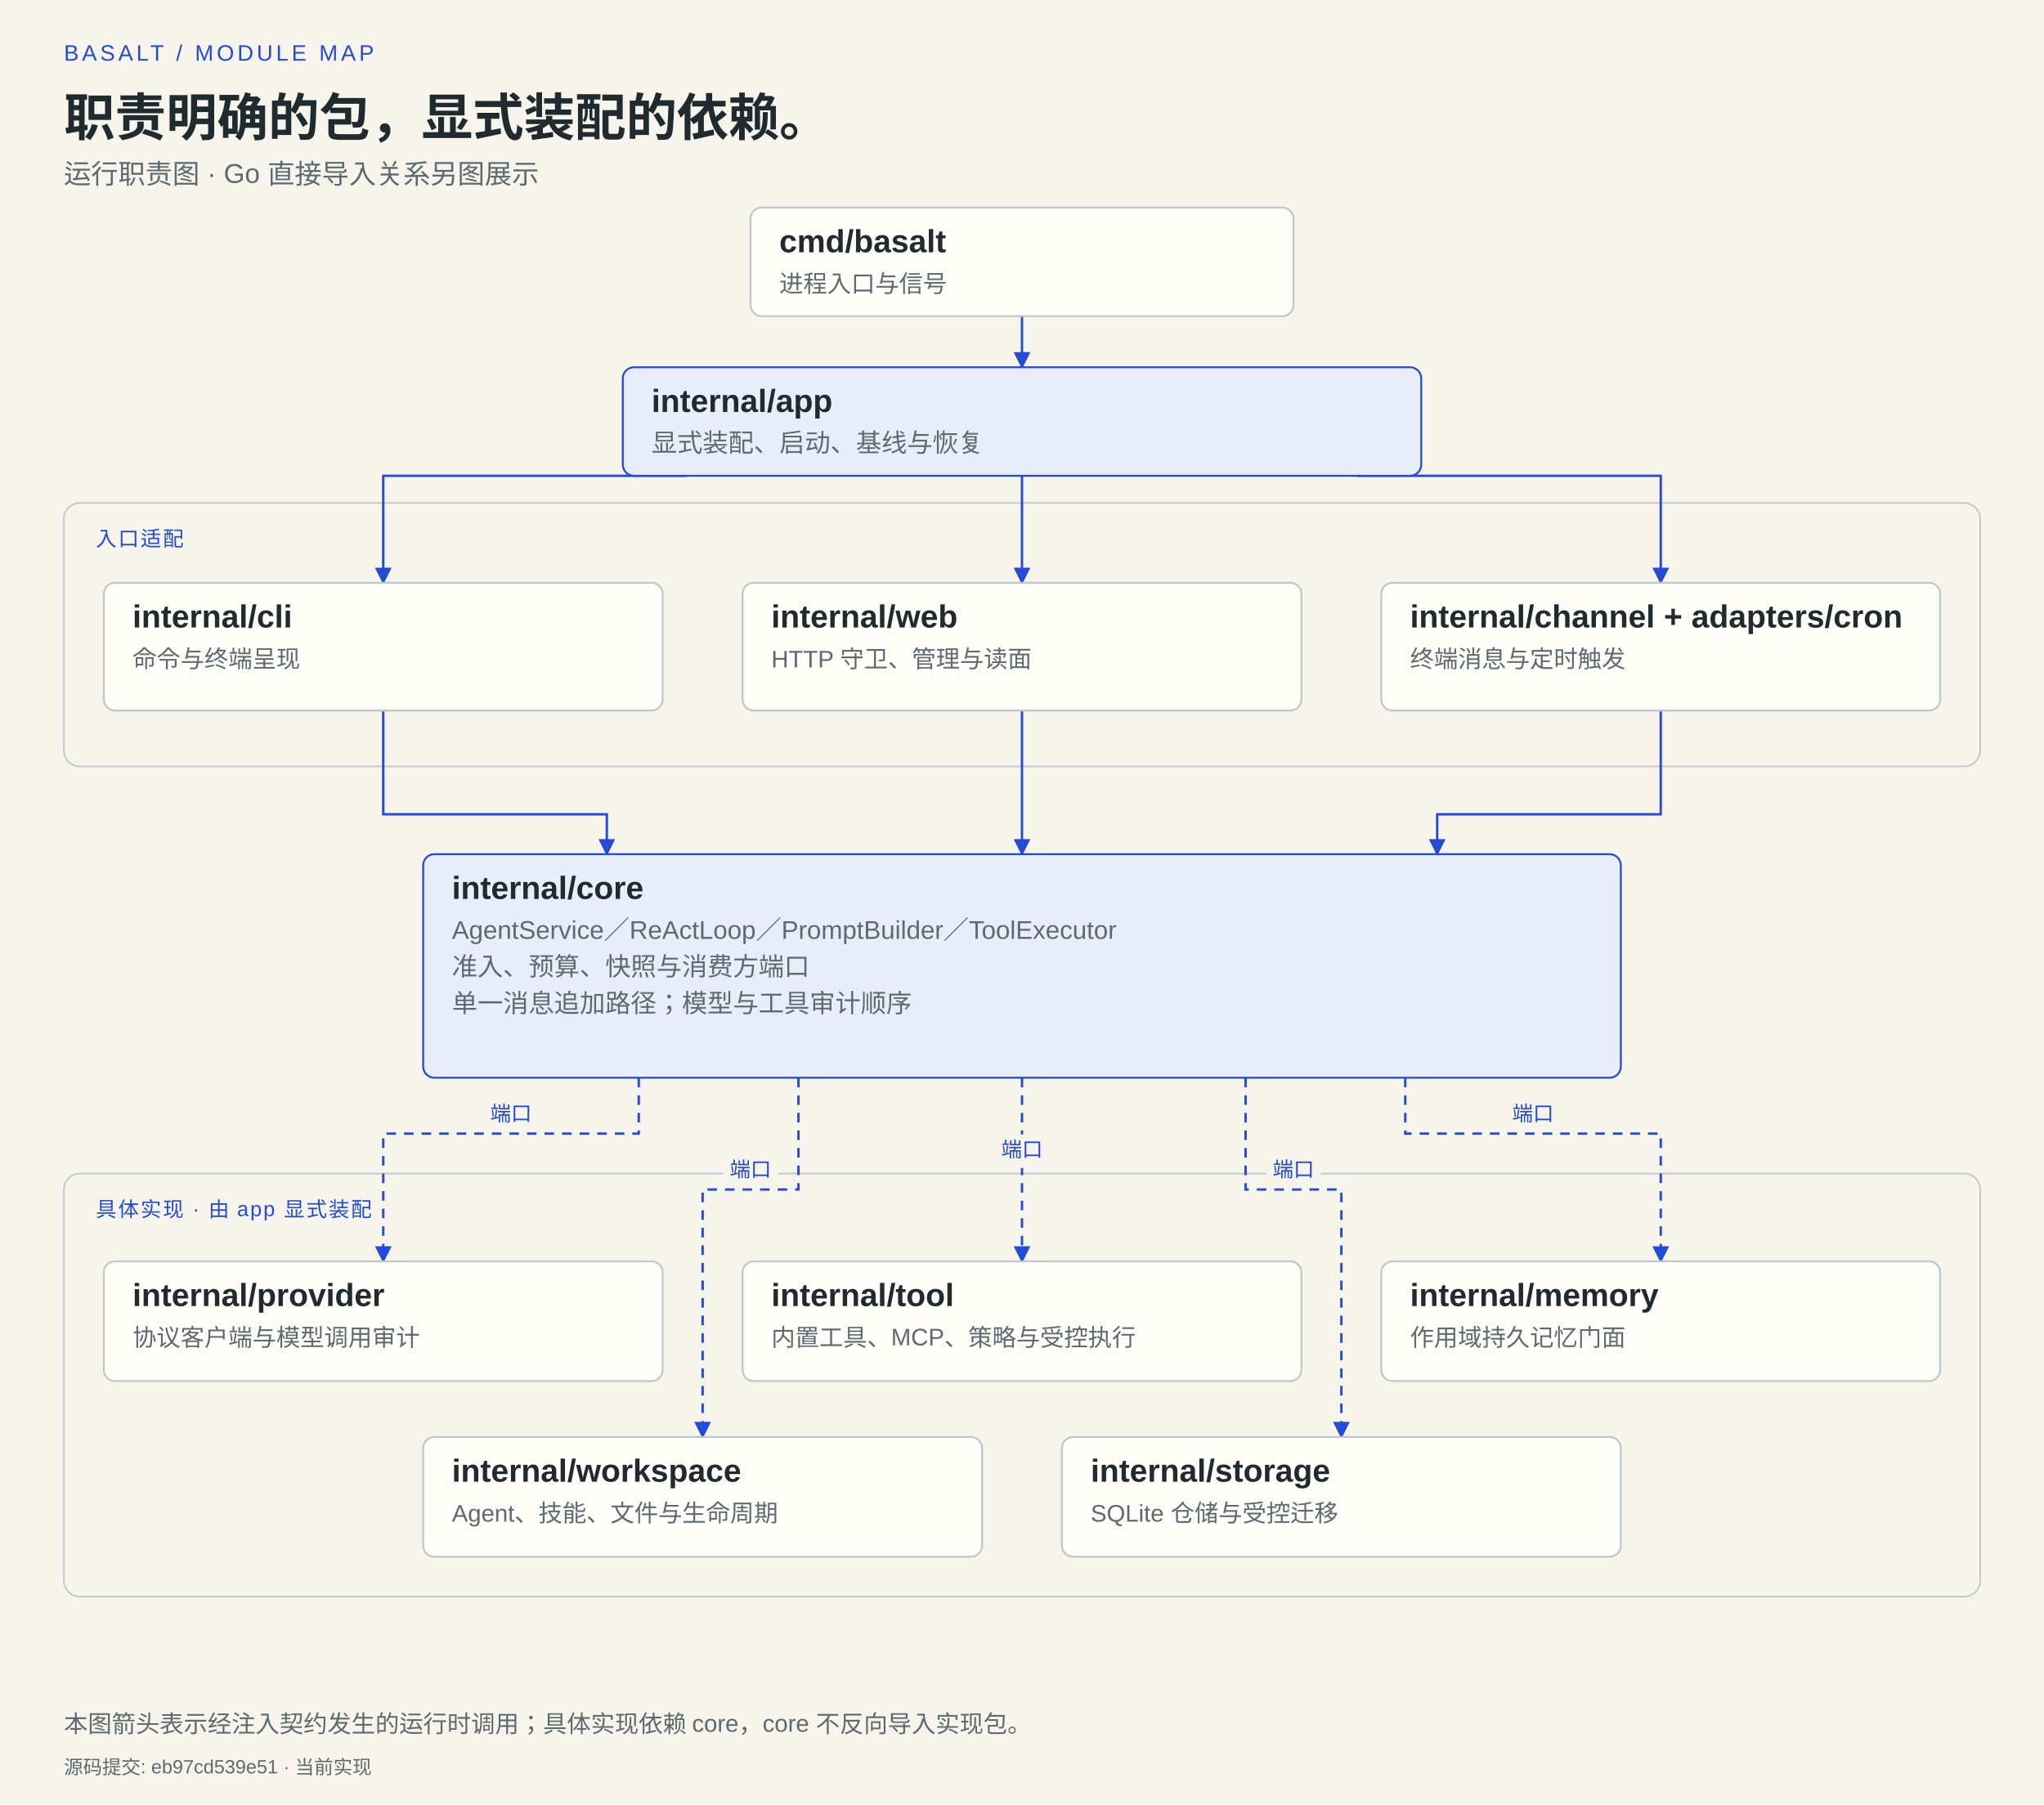
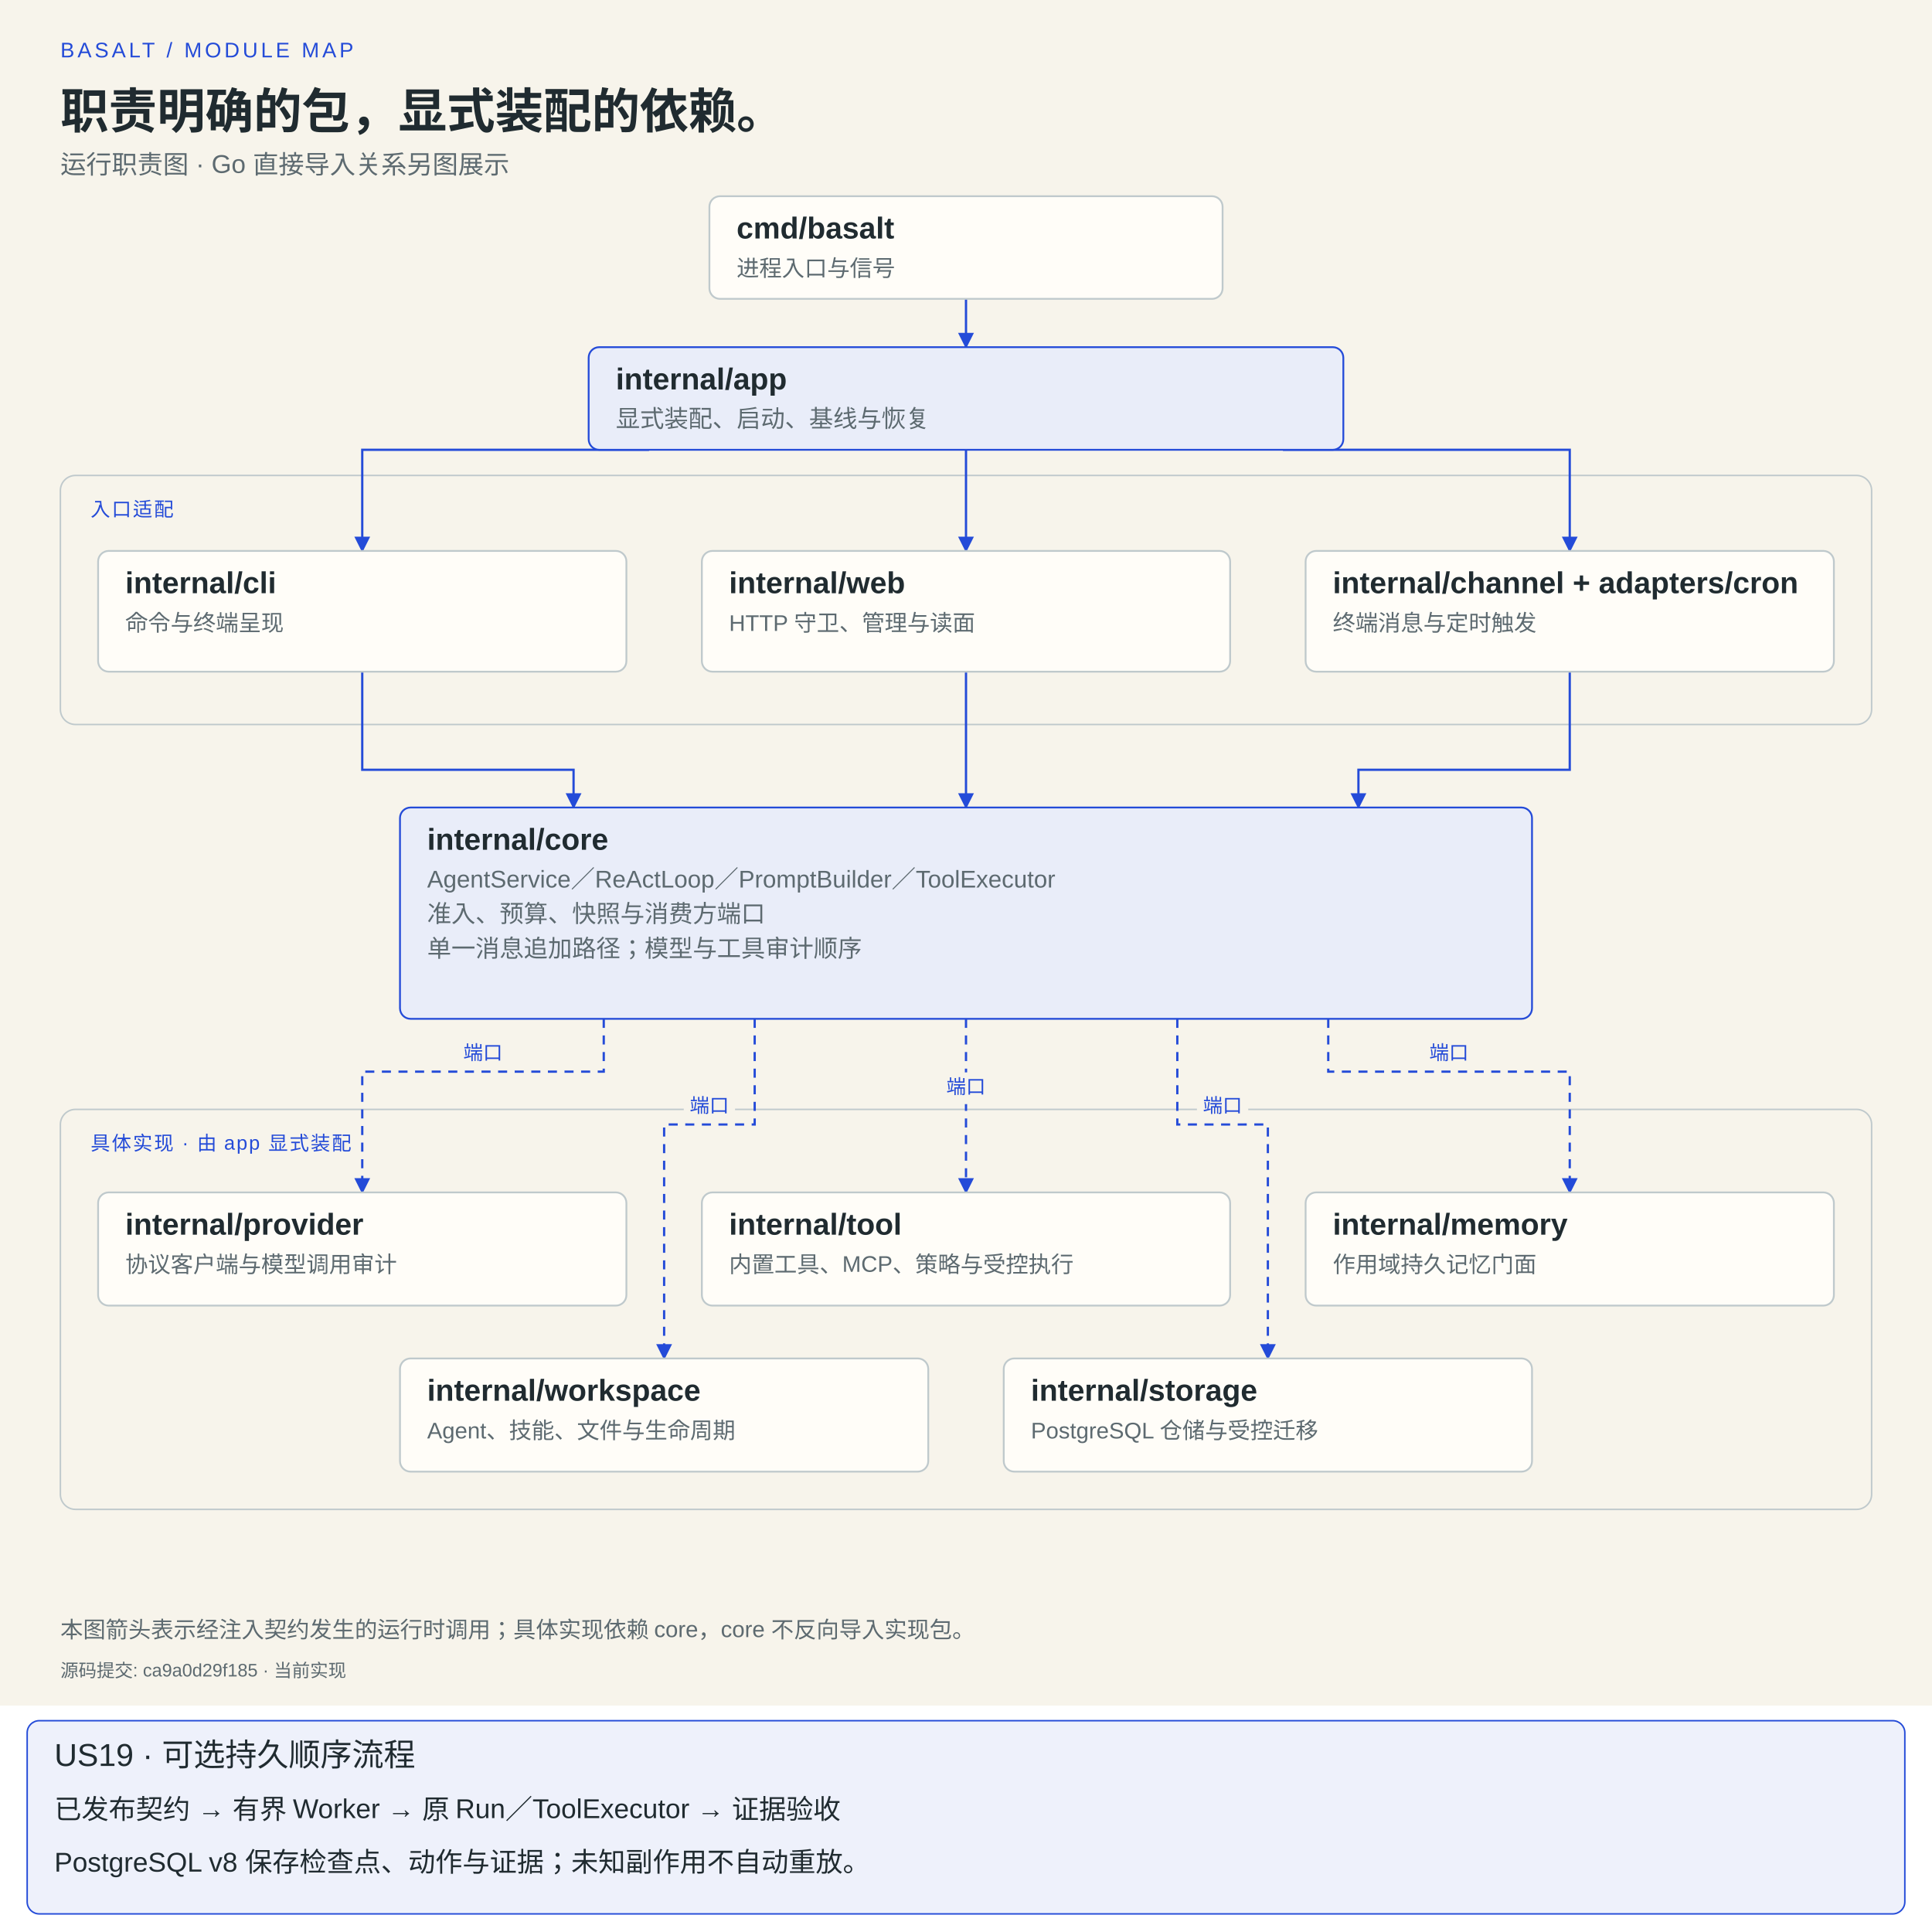
- <svg xmlns="http://www.w3.org/2000/svg" width="1280" height="1130" viewBox="0 0 1280 1130" role="img" aria-labelledby="diagram-title diagram-desc" data-diagram-id="module-map" data-source-commit="eb97cd539e51e2b3db15afcfcc1dfa295eaebe77">
+ <svg xmlns="http://www.w3.org/2000/svg" width="1280" height="1280" viewBox="0 0 1280 1280" role="img" aria-labelledby="diagram-title diagram-desc" data-diagram-id="module-map" data-source-commit="ca9a0d29f185a548b14b595e6068c52df1c3cdf4" data-working-tree-feature="US19">
  <defs>
    <marker id="arrow" viewBox="0 0 10 10" refX="9" refY="5" markerWidth="7" markerHeight="7" orient="auto-start-reverse">
      <path d="M0 0 L10 5 L0 10 Z" fill="#244bd8" />
    </marker>
  </defs>
  <rect width="1280" height="1130" fill="#f7f4eb" />
  <g font-family="Arial, Microsoft YaHei, sans-serif" fill="#202b30">
    <text x="40" y="38" font-size="14" letter-spacing="2" fill="#244bd8">BASALT / MODULE MAP</text>
    <text x="40" y="85" font-size="32" font-weight="600">职责明确的包，显式装配的依赖。</text>
    <text x="40" y="115" font-size="17" fill="#5d6a70">运行职责图 · Go 直接导入关系另图展示</text>
    <rect x="40" y="315" width="1200" height="165" rx="10" fill="none" stroke="#bfc9cc" />
    <rect x="40" y="735" width="1200" height="265" rx="10" fill="none" stroke="#bfc9cc" />
    <path d="M640,198 L640,230" fill="none" stroke="#244bd8" stroke-width="1.5" marker-end="url(#arrow)" />
    <path d="M430,298 L240,298 L240,365" fill="none" stroke="#244bd8" stroke-width="1.5" marker-end="url(#arrow)" />
    <path d="M640,298 L640,365" fill="none" stroke="#244bd8" stroke-width="1.5" marker-end="url(#arrow)" />
    <path d="M850,298 L1040,298 L1040,365" fill="none" stroke="#244bd8" stroke-width="1.5" marker-end="url(#arrow)" />
    <path d="M240,445 L240,510 L380,510 L380,535" fill="none" stroke="#244bd8" stroke-width="1.5" marker-end="url(#arrow)" />
    <path d="M640,445 L640,535" fill="none" stroke="#244bd8" stroke-width="1.5" marker-end="url(#arrow)" />
    <path d="M1040,445 L1040,510 L900,510 L900,535" fill="none" stroke="#244bd8" stroke-width="1.5" marker-end="url(#arrow)" />
    <path d="M400,675 L400,710 L240,710 L240,790" fill="none" stroke="#244bd8" stroke-width="1.5" stroke-dasharray="6 5" marker-end="url(#arrow)" />
    <rect x="303" y="688" width="34" height="21" rx="3" fill="#f7f4eb" />
    <text x="320" y="702" text-anchor="middle" font-size="13" fill="#244bd8">端口</text>
    <path d="M640,675 L640,790" fill="none" stroke="#244bd8" stroke-width="1.5" stroke-dasharray="6 5" marker-end="url(#arrow)" />
    <rect x="623" y="710.5" width="34" height="21" rx="3" fill="#f7f4eb" />
    <text x="640" y="724.5" text-anchor="middle" font-size="13" fill="#244bd8">端口</text>
    <path d="M880,675 L880,710 L1040,710 L1040,790" fill="none" stroke="#244bd8" stroke-width="1.5" stroke-dasharray="6 5" marker-end="url(#arrow)" />
    <rect x="943" y="688" width="34" height="21" rx="3" fill="#f7f4eb" />
    <text x="960" y="702" text-anchor="middle" font-size="13" fill="#244bd8">端口</text>
    <path d="M500,675 L500,745 L440,745 L440,900" fill="none" stroke="#244bd8" stroke-width="1.5" stroke-dasharray="6 5" marker-end="url(#arrow)" />
    <rect x="453" y="723" width="34" height="21" rx="3" fill="#f7f4eb" />
    <text x="470" y="737" text-anchor="middle" font-size="13" fill="#244bd8">端口</text>
    <path d="M780,675 L780,745 L840,745 L840,900" fill="none" stroke="#244bd8" stroke-width="1.5" stroke-dasharray="6 5" marker-end="url(#arrow)" />
    <rect x="793" y="723" width="34" height="21" rx="3" fill="#f7f4eb" />
    <text x="810" y="737" text-anchor="middle" font-size="13" fill="#244bd8">端口</text>
    <text x="60" y="342" font-size="13" letter-spacing="1" fill="#244bd8" stroke="#f7f4eb" stroke-width="5" paint-order="stroke">入口适配</text>
    <text x="60" y="762" font-size="13" letter-spacing="1" fill="#244bd8" stroke="#f7f4eb" stroke-width="5" paint-order="stroke">具体实现 · 由 app 显式装配</text>
    <g data-node-id="cmd">
      <rect x="470" y="130" width="340" height="68" rx="7" fill="#fffdf8" stroke="#bfc9cc" stroke-width="1.2" />
      <text x="488" y="158" font-size="20" font-weight="600">cmd/basalt</text>
      <text x="488" y="183" font-size="15" fill="#5d6a70">进程入口与信号</text>
    </g>
    <g data-node-id="app">
      <rect x="390" y="230" width="500" height="68" rx="7" fill="#e9edf9" stroke="#244bd8" stroke-width="1.2" />
      <text x="408" y="258" font-size="20" font-weight="600">internal/app</text>
      <text x="408" y="283" font-size="16" fill="#5d6a70">显式装配、启动、基线与恢复</text>
    </g>
    <g data-node-id="cli">
      <rect x="65" y="365" width="350" height="80" rx="7" fill="#fffdf8" stroke="#bfc9cc" stroke-width="1.2" />
      <text x="83" y="393" font-size="20" font-weight="600">internal/cli</text>
      <text x="83" y="418" font-size="15" fill="#5d6a70">命令与终端呈现</text>
    </g>
    <g data-node-id="web">
      <rect x="465" y="365" width="350" height="80" rx="7" fill="#fffdf8" stroke="#bfc9cc" stroke-width="1.2" />
      <text x="483" y="393" font-size="20" font-weight="600">internal/web</text>
      <text x="483" y="418" font-size="15" fill="#5d6a70">HTTP 守卫、管理与读面</text>
    </g>
    <g data-node-id="channel">
      <rect x="865" y="365" width="350" height="80" rx="7" fill="#fffdf8" stroke="#bfc9cc" stroke-width="1.2" />
      <text x="883" y="393" font-size="20" font-weight="600">internal/channel + adapters/cron</text>
      <text x="883" y="418" font-size="15" fill="#5d6a70">终端消息与定时触发</text>
    </g>
    <g data-node-id="core">
      <rect x="265" y="535" width="750" height="140" rx="7" fill="#e9edf9" stroke="#244bd8" stroke-width="1.2" />
      <text x="283" y="563" font-size="20" font-weight="600">internal/core</text>
      <text x="283" y="588" font-size="16" fill="#5d6a70">AgentService／ReActLoop／PromptBuilder／ToolExecutor</text>
      <text x="283" y="611" font-size="16" fill="#5d6a70">准入、预算、快照与消费方端口</text>
      <text x="283" y="634" font-size="16" fill="#5d6a70">单一消息追加路径；模型与工具审计顺序</text>
    </g>
    <g data-node-id="provider">
      <rect x="65" y="790" width="350" height="75" rx="7" fill="#fffdf8" stroke="#bfc9cc" stroke-width="1.2" />
      <text x="83" y="818" font-size="20" font-weight="600">internal/provider</text>
      <text x="83" y="843" font-size="15" fill="#5d6a70">协议客户端与模型调用审计</text>
    </g>
    <g data-node-id="tool">
      <rect x="465" y="790" width="350" height="75" rx="7" fill="#fffdf8" stroke="#bfc9cc" stroke-width="1.2" />
      <text x="483" y="818" font-size="20" font-weight="600">internal/tool</text>
      <text x="483" y="843" font-size="15" fill="#5d6a70">内置工具、MCP、策略与受控执行</text>
    </g>
    <g data-node-id="memory">
      <rect x="865" y="790" width="350" height="75" rx="7" fill="#fffdf8" stroke="#bfc9cc" stroke-width="1.2" />
      <text x="883" y="818" font-size="20" font-weight="600">internal/memory</text>
      <text x="883" y="843" font-size="15" fill="#5d6a70">作用域持久记忆门面</text>
    </g>
    <g data-node-id="workspace">
      <rect x="265" y="900" width="350" height="75" rx="7" fill="#fffdf8" stroke="#bfc9cc" stroke-width="1.2" />
      <text x="283" y="928" font-size="20" font-weight="600">internal/workspace</text>
      <text x="283" y="953" font-size="15" fill="#5d6a70">Agent、技能、文件与生命周期</text>
    </g>
    <g data-node-id="storage">
      <rect x="665" y="900" width="350" height="75" rx="7" fill="#fffdf8" stroke="#bfc9cc" stroke-width="1.2" />
      <text x="683" y="928" font-size="20" font-weight="600">internal/storage</text>
-       <text x="683" y="953" font-size="15" fill="#5d6a70">SQLite 仓储与受控迁移</text>
+       <text x="683" y="953" font-size="15" fill="#5d6a70">PostgreSQL 仓储与受控迁移</text>
    </g>
    <text x="40" y="1085" font-size="15" fill="#5d6a70">本图箭头表示经注入契约发生的运行时调用；具体实现依赖 core，core 不反向导入实现包。</text>
-     <text x="40" y="1111" font-size="12" fill="#5d6a70">源码提交: eb97cd539e51 · 当前实现</text>
+     <text x="40" y="1111" font-size="12" fill="#5d6a70">源码提交: ca9a0d29f185 · 当前实现</text>
+   </g>
+   <g id="us19-flow" font-family="Arial, Microsoft YaHei, sans-serif">
+     <rect x="18" y="1140" width="1244" height="128" rx="8" fill="#eef1fb" stroke="#244bd8" />
+     <text x="36" y="1170" font-size="21" fill="#202b30">US19 · 可选持久顺序流程</text>
+     <text x="36" y="1205" font-size="18" fill="#202b30">已发布契约 → 有界 Worker → 原 Run／ToolExecutor → 证据验收</text>
+     <text x="36" y="1240" font-size="18" fill="#202b30">PostgreSQL v8 保存检查点、动作与证据；未知副作用不自动重放。</text>
  </g>
</svg>
